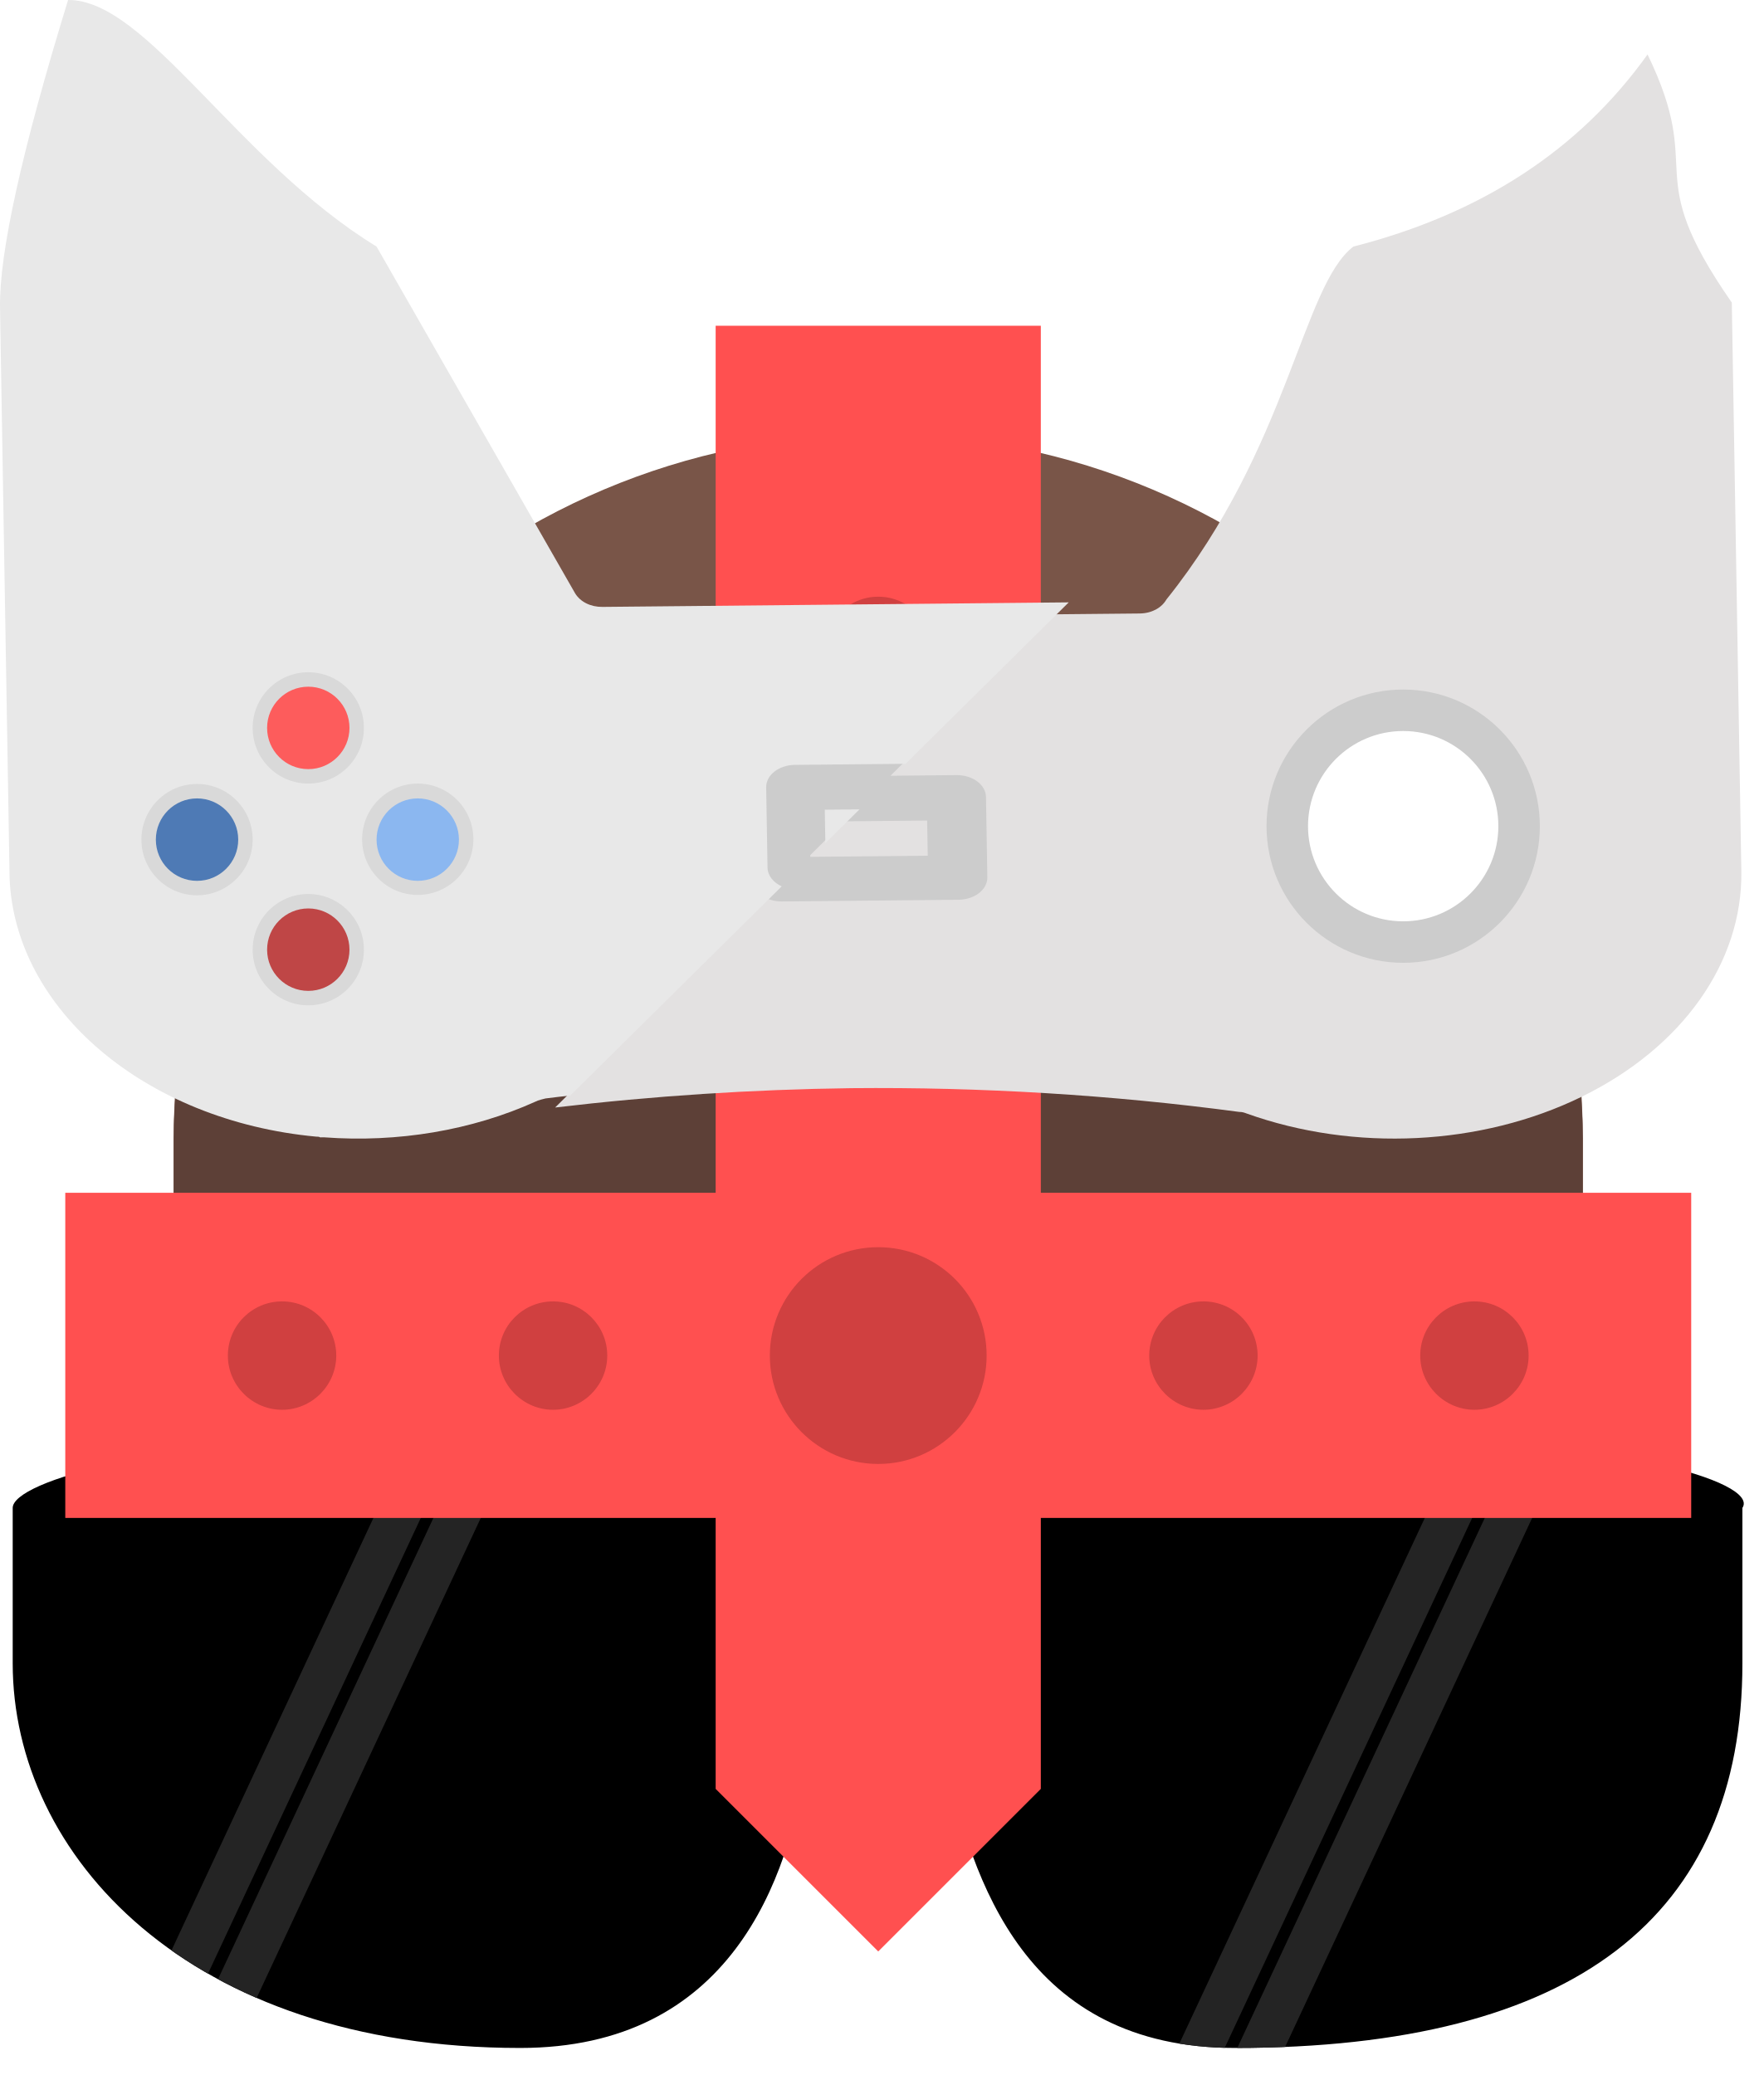
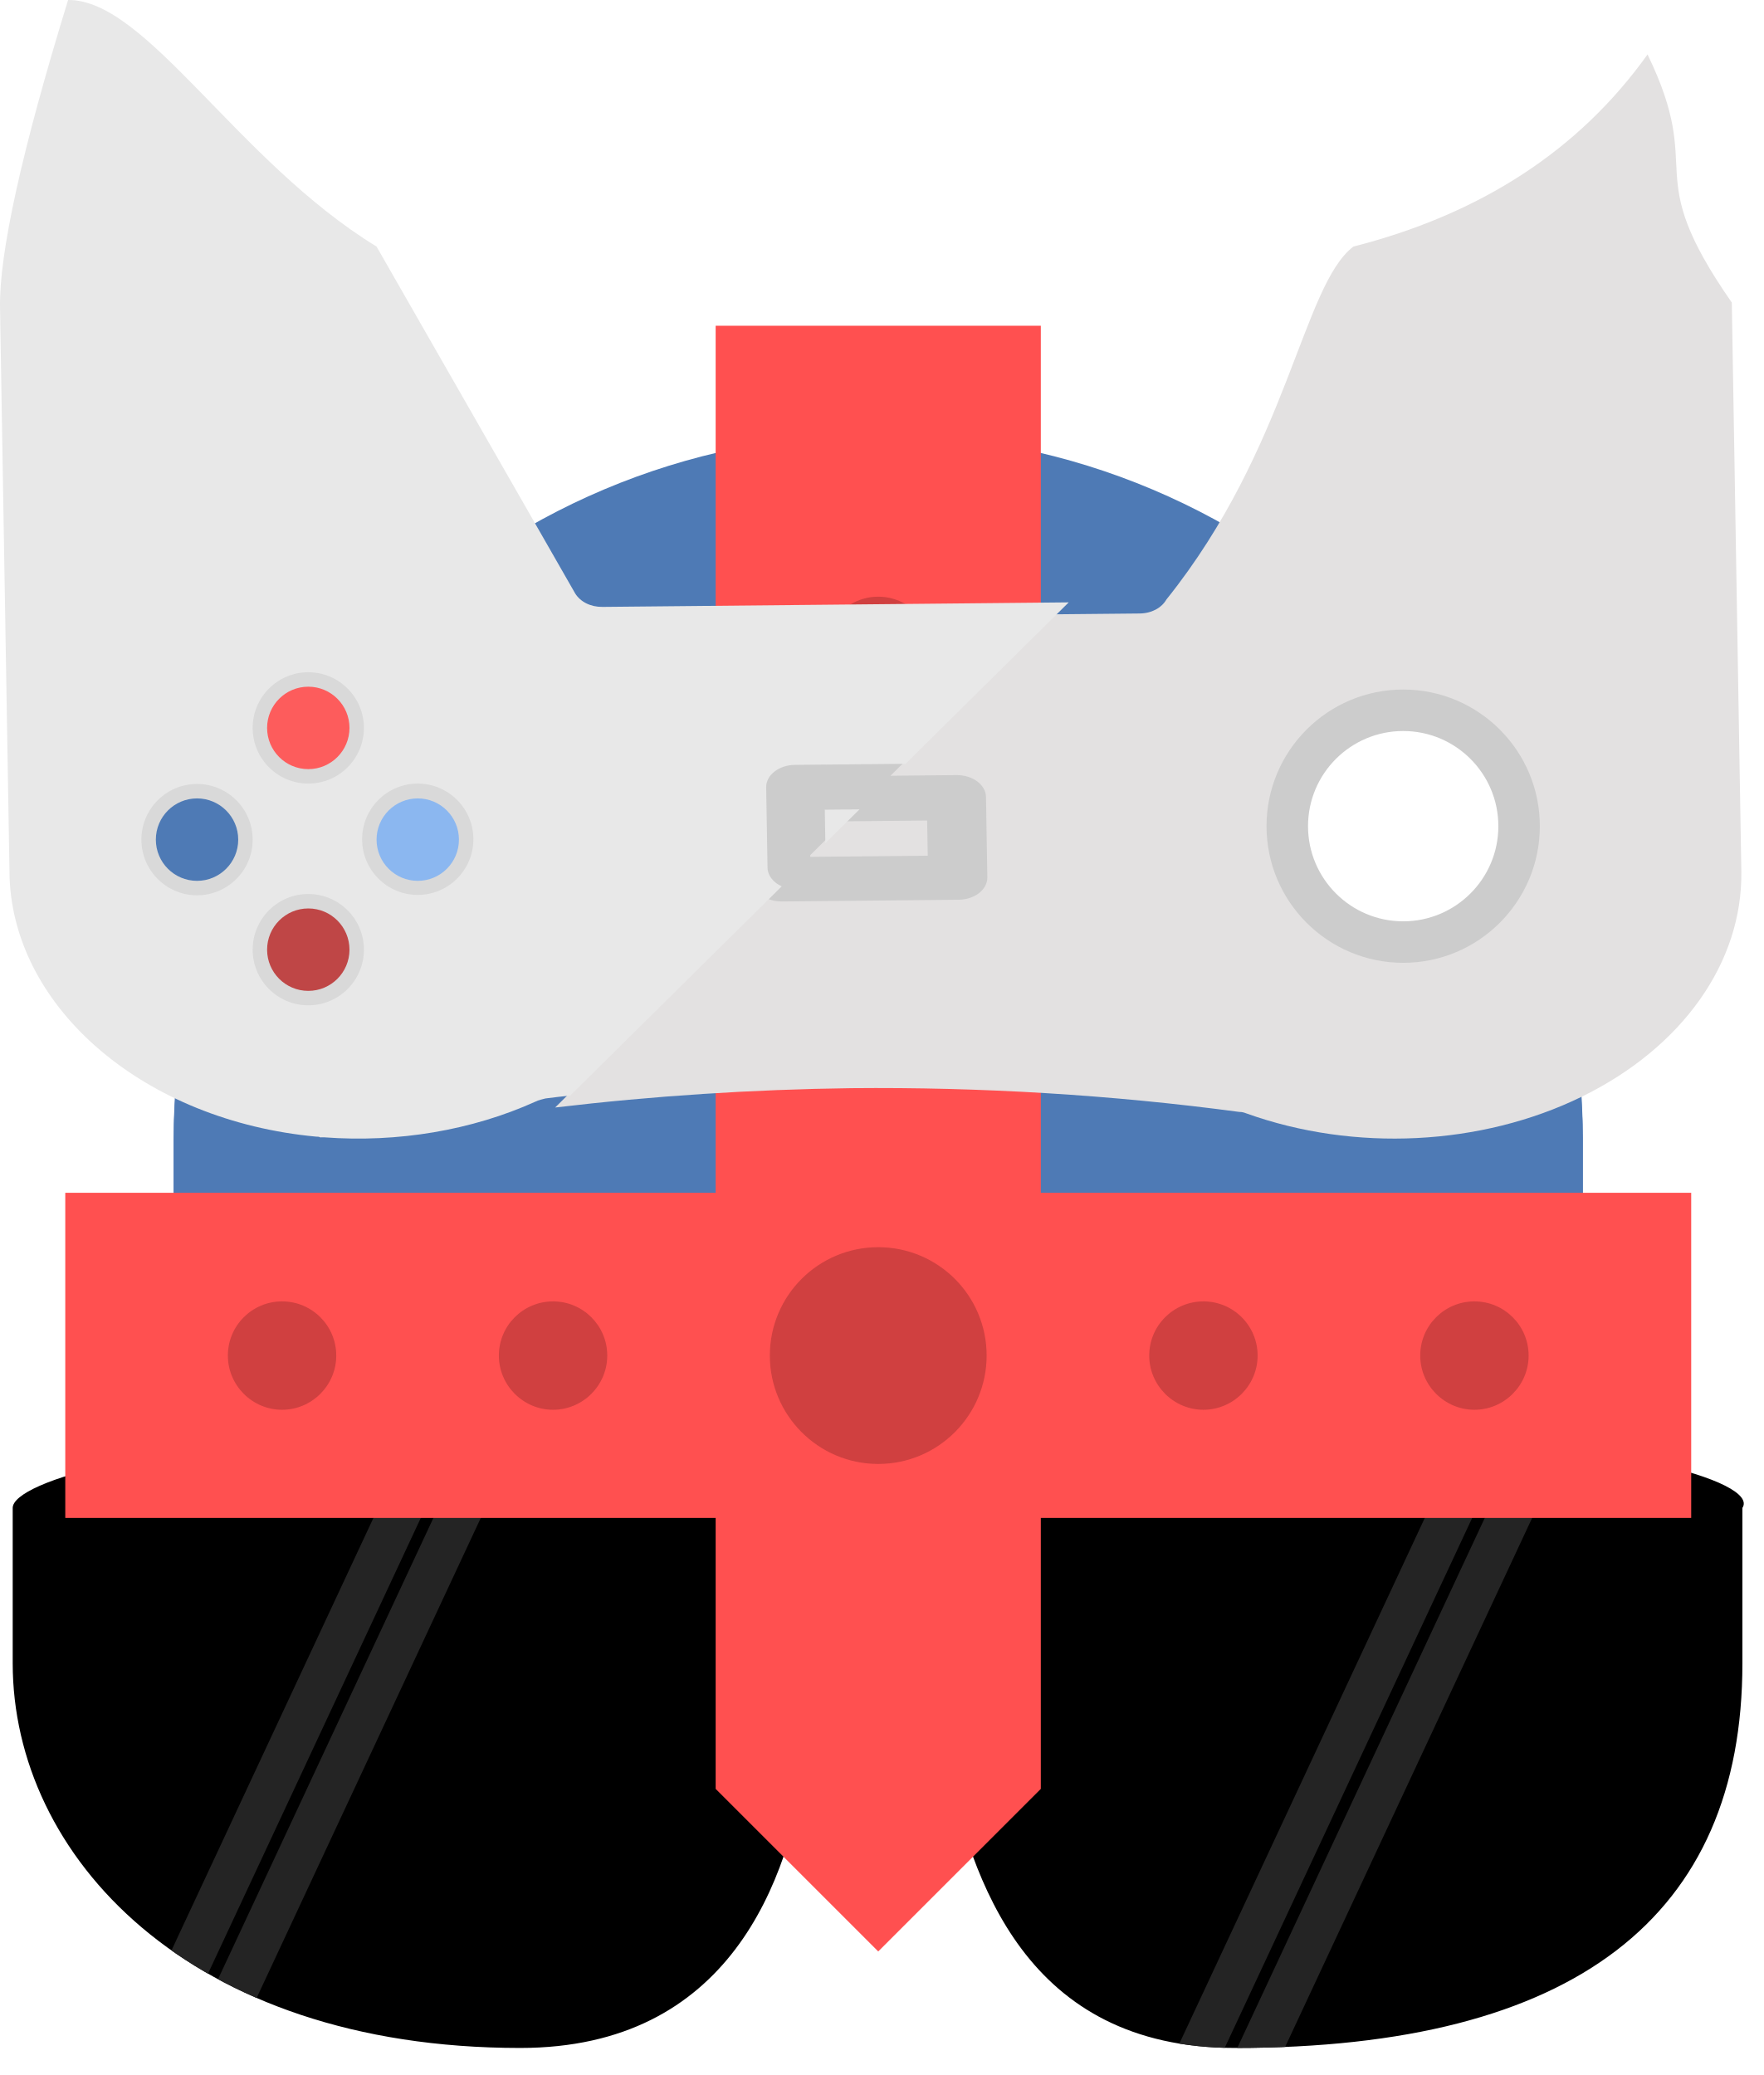
<svg xmlns="http://www.w3.org/2000/svg" style="isolation:isolate" viewBox="0 0 1700 2000" width="1700" height="2000">
  <defs>
-     <clipPath id="_clipPath_vcp2QHjiwfoZPzZCMhHtGDsiReNatqoK">
+     <clipPath id="_clipPath_1x36zP3BA3vrJAF0FFwCYr8dbuRBInAr">
      <rect width="1700" height="2000" />
    </clipPath>
  </defs>
-   <g clip-path="url(#_clipPath_vcp2QHjiwfoZPzZCMhHtGDsiReNatqoK)">
+   <g clip-path="url(#_clipPath_1x36zP3BA3vrJAF0FFwCYr8dbuRBInAr)">
    <path d=" M 406.576 1385 C 154.174 1385 12.239 1428.077 12.239 1453.401 L 12.239 1603.16 C 12.239 1788.339 181.517 1973.939 501.311 1973.939 C 703.065 1973.939 760.612 1812.906 777.271 1695.203 C 785.853 1644.638 803.605 1603.244 845.672 1603.244 C 887.739 1603.244 902.883 1636.393 911.381 1695.287 C 936.789 1812.822 988.363 1973.939 1190.117 1973.939 C 1518.072 1973.939 1679.189 1847.065 1679.189 1603.244 L 1679.189 1453.401 C 1695.931 1428.077 1552.988 1385 1300.585 1385 C 1064.926 1385 920.972 1434.976 853.581 1434.976 C 786.273 1434.976 642.236 1385 406.576 1385 Z " fill="rgb(0,0,0)" />
-     <clipPath id="_clipPath_yGWAC4rNu7h23JNvWBVm0uVigHKuGXYp">
+     <clipPath id="_clipPath_cdcL86o1krllElWzc71RaeiZ6hbZiDDr">
      <path d=" M 406.576 1385 C 154.174 1385 12.239 1428.077 12.239 1453.401 L 12.239 1603.16 C 12.239 1788.339 181.517 1973.939 501.311 1973.939 C 703.065 1973.939 760.612 1812.906 777.271 1695.203 C 785.853 1644.638 803.605 1603.244 845.672 1603.244 C 887.739 1603.244 902.883 1636.393 911.381 1695.287 C 936.789 1812.822 988.363 1973.939 1190.117 1973.939 C 1518.072 1973.939 1679.189 1847.065 1679.189 1603.244 L 1679.189 1453.401 C 1695.931 1428.077 1552.988 1385 1300.585 1385 C 1064.926 1385 920.972 1434.976 853.581 1434.976 C 786.273 1434.976 642.236 1385 406.576 1385 Z " fill="rgb(0,0,0)" />
    </clipPath>
-     <g clip-path="url(#_clipPath_yGWAC4rNu7h23JNvWBVm0uVigHKuGXYp)">
+     <g clip-path="url(#_clipPath_cdcL86o1krllElWzc71RaeiZ6hbZiDDr)">
      <rect x="286.616" y="1247.856" width="41.366" height="757.341" transform="matrix(0.906,0.423,-0.423,0.906,716.182,22.52)" fill="rgb(36,36,36)" />
      <rect x="345.745" y="1241.91" width="41.366" height="763.579" transform="matrix(0.906,0.423,-0.423,0.906,720.528,-2.733)" fill="rgb(36,36,36)" />
      <rect x="1270.093" y="1311.917" width="41.366" height="757.341" transform="matrix(0.906,0.423,-0.423,0.906,835.397,-387.108)" fill="rgb(36,36,36)" />
      <rect x="1329.223" y="1305.971" width="41.366" height="763.579" transform="matrix(0.906,0.423,-0.423,0.906,839.743,-412.362)" fill="rgb(36,36,36)" />
    </g>
    <g id="viking_helmet">
-       <path d=" M 1525.383 1097.44 C 1525.383 722.416 1221.401 418.434 846.376 418.434 C 471.352 418.434 167.37 722.416 167.37 1097.44 L 167.37 1306.577 L 1525.383 1306.577 L 1525.383 1097.44 Z " fill="rgb(121,85,72)" />
-       <path d=" M 167.37 1097.44 L 167.37 1149.889 L 1525.383 1149.889 L 1525.383 1097.44 C 1525.383 1079.686 1524.189 1062.549 1522.772 1045.425 L 169.981 1045.425 C 168.564 1062.549 167.37 1079.686 167.37 1097.44 Z " fill="rgb(93,64,55)" />
+       <path d=" M 1525.383 1097.44 C 1525.383 722.416 1221.401 418.434 846.376 418.434 C 471.352 418.434 167.37 722.416 167.37 1097.44 L 167.37 1306.577 L 1525.383 1306.577 L 1525.383 1097.44 Z " fill="rgb(78,122,181)" />
+       <path d=" M 167.37 1097.44 L 167.37 1149.889 L 1525.383 1149.889 L 1525.383 1097.44 C 1525.383 1079.686 1524.189 1062.549 1522.772 1045.425 L 169.981 1045.425 C 168.564 1062.549 167.37 1079.686 167.37 1097.44 Z " fill="rgb(78,122,181)" />
      <path d=" M 62.906 1149.678 L 801.137 1149.678 L 1629.846 1149.678 L 1629.846 1463.069 L 62.906 1463.069 L 62.906 1149.678 Z " fill="rgb(255,80,80)" />
      <path d=" M 1003.065 1724.222 L 846.376 1880.924 L 689.688 1724.222 L 689.688 313.97 L 1003.065 313.97 L 1003.065 1724.222 Z " fill="rgb(255,80,80)" />
      <path d=" M 950.84 1306.577 C 950.84 1364.091 904.087 1411.041 846.376 1411.041 C 788.666 1411.041 741.913 1364.091 741.913 1306.577 C 741.913 1248.815 788.666 1202.114 846.376 1202.114 C 904.087 1202.114 950.84 1248.815 950.84 1306.577 Z " fill="rgb(208,64,64)" />
      <path d=" M 1211.992 1306.577 C 1211.992 1335.301 1188.491 1358.816 1159.767 1358.816 C 1131.043 1358.816 1107.528 1335.301 1107.528 1306.577 C 1107.528 1277.735 1130.925 1254.352 1159.767 1254.352 C 1188.609 1254.352 1211.992 1277.735 1211.992 1306.577 Z  M 898.601 627.361 C 898.601 656.085 875.1 679.586 846.376 679.586 C 817.652 679.586 794.151 656.085 794.151 627.361 C 794.151 598.637 817.652 575.123 846.376 575.123 C 875.1 575.123 898.601 598.637 898.601 627.361 Z  M 898.601 888.513 C 898.601 917.25 875.1 940.751 846.376 940.751 C 817.652 940.751 794.151 917.25 794.151 888.513 C 794.151 859.789 817.652 836.288 846.376 836.288 C 875.1 836.288 898.601 859.789 898.601 888.513 Z  M 585.224 1306.577 C 585.224 1335.301 561.71 1358.816 532.986 1358.816 C 504.261 1358.816 480.761 1335.301 480.761 1306.577 C 480.761 1277.735 504.144 1254.352 532.986 1254.352 C 561.827 1254.352 585.224 1277.735 585.224 1306.577 Z  M 324.058 1306.577 C 324.058 1335.301 300.557 1358.816 271.833 1358.816 C 243.096 1358.816 219.595 1335.301 219.595 1306.577 C 219.595 1277.735 242.978 1254.352 271.833 1254.352 C 300.675 1254.352 324.058 1277.735 324.058 1306.577 Z  M 1473.158 1306.577 C 1473.158 1335.301 1449.656 1358.816 1420.919 1358.816 C 1392.196 1358.816 1368.694 1335.301 1368.694 1306.577 C 1368.694 1277.735 1392.077 1254.352 1420.919 1254.352 C 1449.775 1254.352 1473.158 1277.735 1473.158 1306.577 Z " fill="rgb(208,64,64)" />
    </g>
    <path d=" M 704.446 817.565 C 704.446 741.679 765.481 680.069 840.66 680.069 C 915.838 680.069 976.874 741.679 976.874 817.565 C 976.874 893.452 915.838 955.062 840.66 955.062 C 765.481 955.062 704.446 893.452 704.446 817.565 Z " fill="rgb(204,204,204)" />
    <path d=" M 858.146 747.717 L 1015.387 592.117 L 1098.225 591.316 C 1109.838 591.198 1119.417 585.95 1124.128 577.788 C 1241.608 431.216 1255.19 275.223 1304.266 237.668 Q 1489.245 190.402 1587.764 52.491 C 1644.766 169.985 1578.789 162.125 1668.976 291.638 L 1678.161 839.99 C 1679.355 927.71 1621.239 1009.722 1524.32 1057.092 C 1427.401 1104.462 1305.302 1110.537 1201.127 1073.153 C 1199.185 1072.431 1197.23 1071.71 1194.33 1071.736 C 1071.155 1055.242 945.237 1047.631 820.421 1048.838 C 724.828 1050.072 629.458 1056.265 534.993 1067.485 L 738.79 865.827 C 743.094 867.822 748.145 868.937 753.538 868.884 L 923.821 867.231 C 939.305 867.074 951.719 857.376 951.522 845.58 L 950.223 768.2 C 950.026 756.39 937.311 746.942 921.814 747.087 L 858.146 747.717 L 858.146 747.717 Z  M 813.768 791.636 L 893.51 790.861 L 894.087 824.769 L 780.884 825.871 L 780.859 824.204 L 813.768 791.636 L 813.768 791.636 Z " fill-rule="evenodd" fill="rgb(227,225,225)" />
    <path d=" M 872.712 736.195 L 1029.952 580.595 L 580.631 584.965 C 569.031 585.083 559.269 580.017 554.296 571.961 L 362.9 237.667 C 228.111 155.091 141.086 -0.732 65.622 0.003 Q -1.3 217.63 0.026 296.492 L 9.237 846.314 C 14.263 973.058 139.931 1080.199 304.69 1095.551 L 304.69 1095.551 C 305.662 1095.538 307.59 1095.525 308.575 1096.247 L 312.445 1096.22 C 383.395 1101.535 454.713 1089.489 516.045 1061.802 C 518.932 1060.293 522.79 1059.518 525.676 1058.758 C 533.615 1057.747 541.567 1056.789 549.558 1055.962 L 753.341 854.318 C 745.259 850.644 739.813 843.952 739.682 836.262 L 738.383 758.882 C 738.186 747.086 750.599 737.376 766.083 737.231 L 872.712 736.195 L 872.712 736.195 Z  M 828.321 780.113 L 794.873 780.442 L 795.411 812.682 L 828.321 780.113 L 828.321 780.113 Z  M 305.28 726.235 C 322.694 726.064 337.022 714.872 336.8 701.605 C 336.576 688.326 321.88 677.422 304.468 677.592 C 287.042 677.763 272.712 688.956 272.935 702.222 C 273.158 715.488 287.868 726.406 305.28 726.235 Z  M 167.737 834.452 C 185.163 834.294 199.492 823.088 199.269 809.822 C 199.046 796.556 184.349 785.638 166.923 785.809 C 149.511 785.979 135.181 797.172 135.404 810.438 C 135.627 823.718 150.324 834.622 167.737 834.452 Z  M 447.365 831.735 C 464.778 831.565 479.107 820.372 478.884 807.105 C 478.661 793.839 463.964 782.922 446.538 783.092 C 429.126 783.263 414.796 794.456 415.02 807.722 C 415.242 820.989 429.939 831.906 447.365 831.735 Z  M 308.049 891.322 C 290.623 891.492 276.294 902.699 276.518 915.965 C 276.74 929.231 291.437 940.135 308.863 939.978 C 326.276 939.807 340.605 928.601 340.382 915.335 C 340.159 902.069 325.462 891.164 308.049 891.322 Z " fill="rgb(232,232,232)" />
    <path d=" M 243.496 701.614 C 243.496 672 267.512 647.951 297.106 647.951 C 326.684 647.951 350.716 672 350.716 701.614 C 350.716 731.228 326.684 755.259 297.106 755.259 C 267.512 755.259 243.496 731.228 243.496 701.614 Z " fill="rgb(217,217,217)" />
    <path d=" M 257.412 701.598 C 257.412 679.672 275.197 661.878 297.112 661.878 C 319.016 661.878 336.8 679.672 336.8 701.598 C 336.8 723.525 319.016 741.332 297.112 741.332 C 275.197 741.332 257.412 723.525 257.412 701.598 Z " fill="rgb(253,92,92)" />
    <path d=" M 348.984 808.922 C 348.984 779.308 372.999 755.259 402.593 755.259 C 432.171 755.259 456.203 779.308 456.203 808.922 C 456.203 838.536 432.171 862.567 402.593 862.567 C 372.999 862.567 348.984 838.536 348.984 808.922 Z " fill="rgb(217,217,217)" />
    <path d=" M 243.496 915.344 C 243.496 885.73 267.512 861.681 297.106 861.681 C 326.684 861.681 350.716 885.73 350.716 915.344 C 350.716 944.958 326.684 968.989 297.106 968.989 C 267.512 968.989 243.496 944.958 243.496 915.344 Z " fill="rgb(217,217,217)" />
    <path d=" M 362.9 809.285 C 362.9 787.358 380.693 769.551 402.593 769.551 C 424.506 769.551 442.287 787.358 442.287 809.285 C 442.287 831.211 424.506 849.005 402.593 849.005 C 380.693 849.005 362.9 831.211 362.9 809.285 Z " fill="rgb(139,183,240)" />
    <path d=" M 257.412 915.342 C 257.412 893.415 275.197 875.609 297.112 875.609 C 319.016 875.609 336.8 893.415 336.8 915.342 C 336.8 937.269 319.016 955.062 297.112 955.062 C 275.197 955.062 257.412 937.269 257.412 915.342 Z " fill="rgb(191,70,70)" />
    <path d=" M 136.277 809.287 C 136.277 779.673 160.293 755.624 189.886 755.624 C 219.465 755.624 243.496 779.673 243.496 809.287 C 243.496 838.901 219.465 862.932 189.886 862.932 C 160.293 862.932 136.277 838.901 136.277 809.287 Z " fill="rgb(217,217,217)" />
    <path d=" M 150.193 809.285 C 150.193 787.358 167.975 769.551 189.887 769.551 C 211.787 769.551 229.581 787.358 229.581 809.285 C 229.581 831.211 211.787 849.005 189.887 849.005 C 167.975 849.005 150.193 831.211 150.193 809.285 Z " fill="rgb(78,122,181)" />
    <path d=" M 1220.582 796.308 C 1220.582 723.621 1279.594 664.609 1352.281 664.609 C 1424.968 664.609 1483.981 723.621 1483.981 796.308 C 1483.981 868.995 1424.968 928.008 1352.281 928.008 C 1279.594 928.008 1220.582 868.995 1220.582 796.308 Z " fill="rgb(204,204,204)" />
    <path d=" M 1260.568 796.308 C 1260.568 745.69 1301.663 704.595 1352.281 704.595 C 1402.899 704.595 1443.994 745.69 1443.994 796.308 C 1443.994 846.926 1402.899 888.021 1352.281 888.021 C 1301.663 888.021 1260.568 846.926 1260.568 796.308 Z " fill="rgb(255,255,255)" />
  </g>
</svg>
